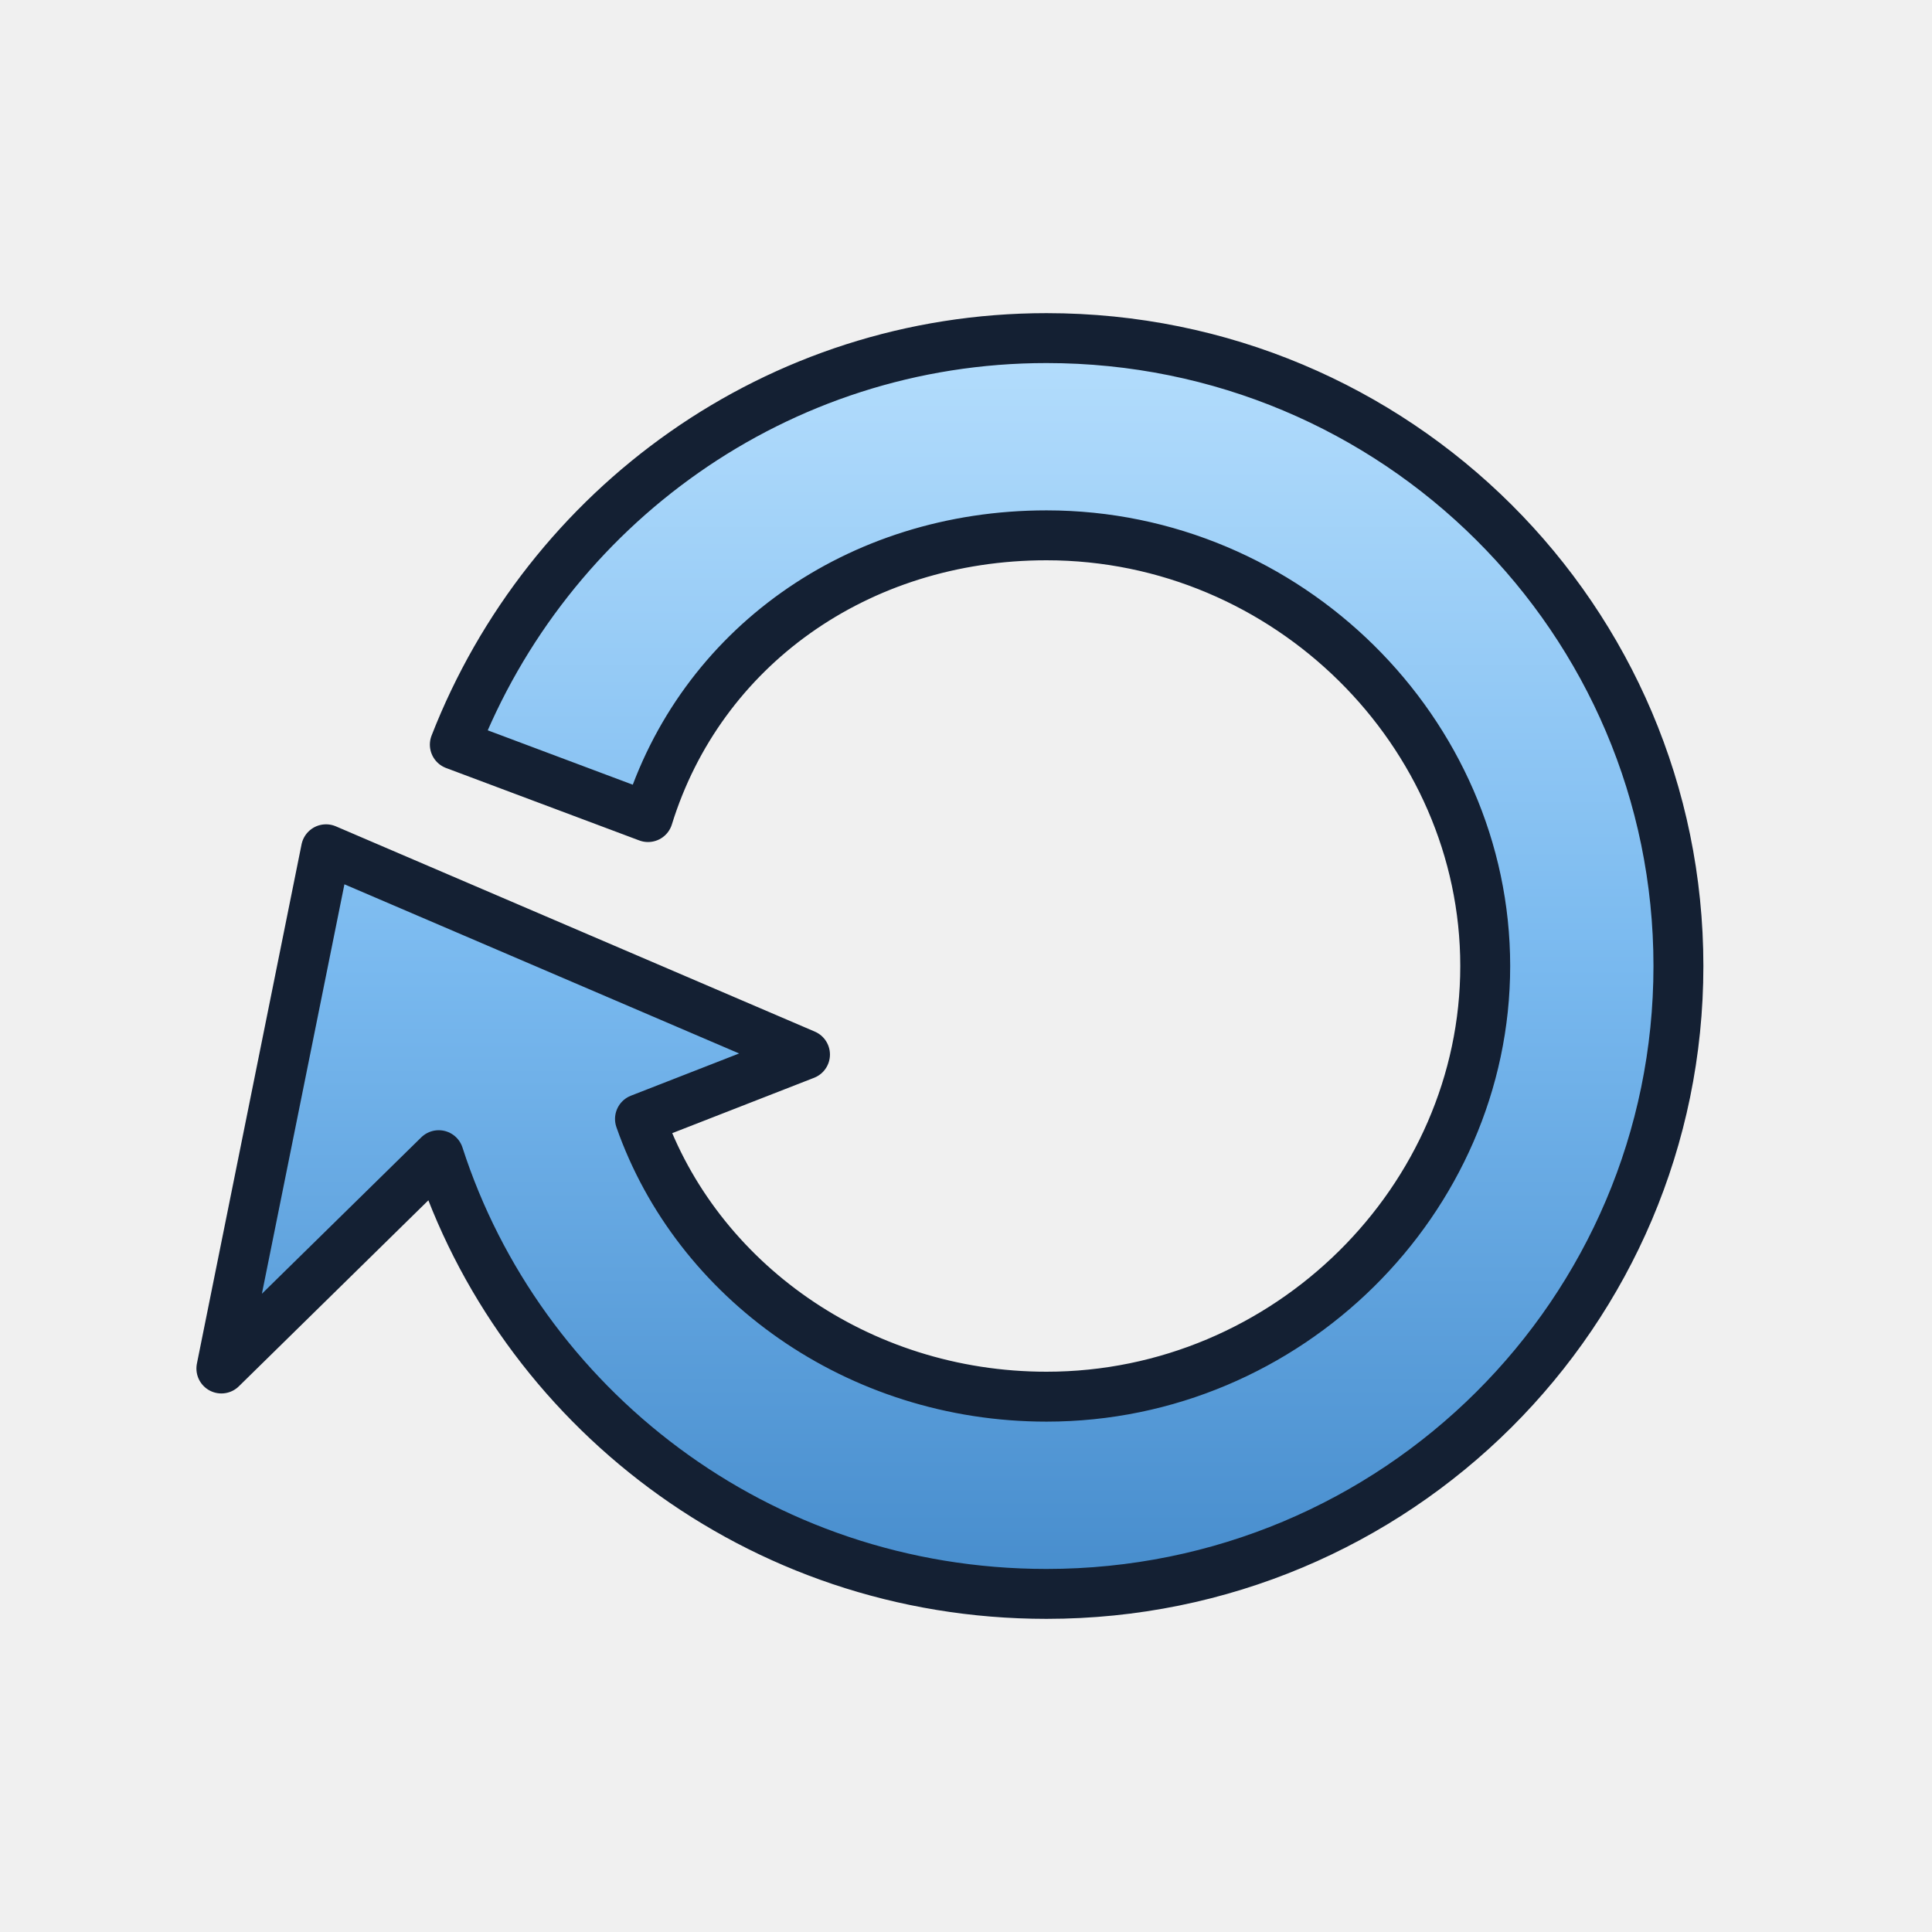
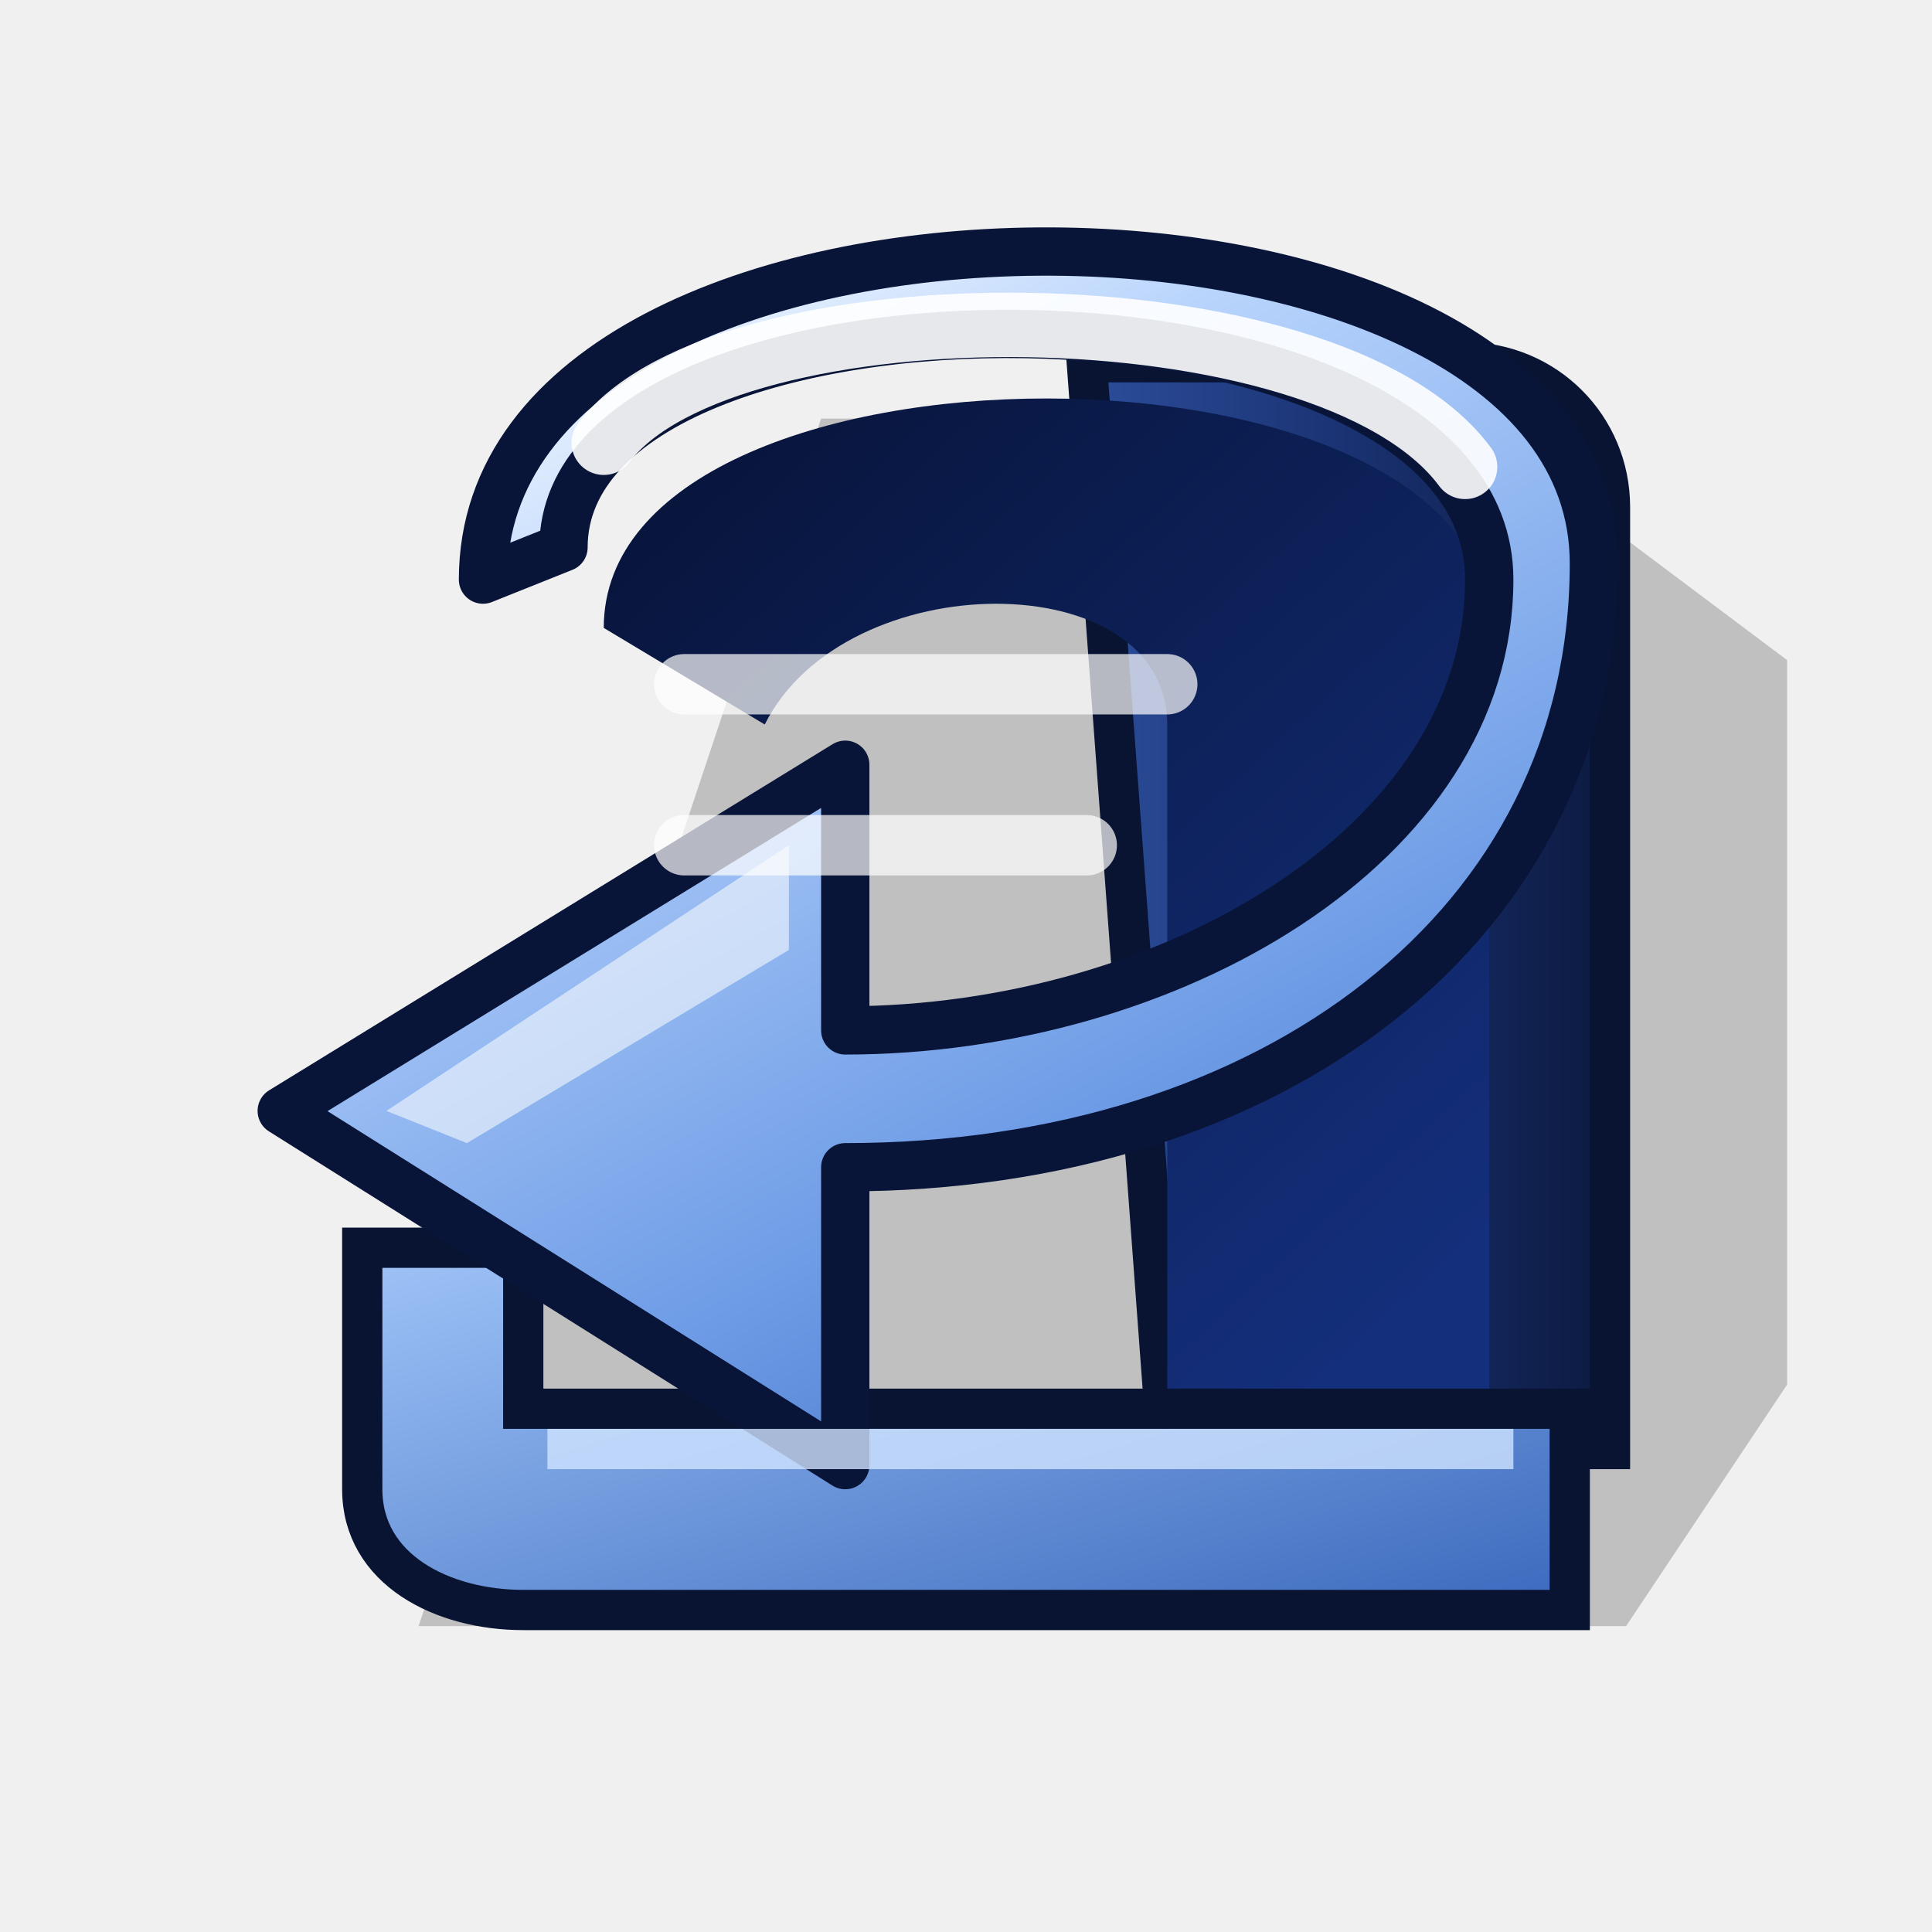
<svg xmlns="http://www.w3.org/2000/svg" viewBox="0 0 24 24" width="24" height="24">
  <defs>
-     <linearGradient id="g" x1="12" y1="2.8" x2="12" y2="21.2" gradientUnits="userSpaceOnUse">
-       <stop offset="0" stop-color="#bfe4ff" />
-       <stop offset="0.5" stop-color="#79b9ef" />
-       <stop offset="1" stop-color="#3d84c6" />
+     <linearGradient id="rel-paper" x1="0.2" y1="0" x2="0.8" y2="1">
+       <stop offset="0%" stop-color="#ffffff" />
+       <stop offset="25%" stop-color="#b8d4fc" />
+       <stop offset="70%" stop-color="#6e9ce6" />
+       <stop offset="100%" stop-color="#4270c4" />
+     </linearGradient>
+     <linearGradient id="rel-shadow" x1="0" y1="0" x2="0.8" y2="1">
+       <stop offset="0%" stop-color="#071236" />
+       <stop offset="50%" stop-color="#0d2159" />
+       <stop offset="100%" stop-color="#142f7c" />
+     </linearGradient>
+     <linearGradient id="rel-spine" x1="0" y1="0" x2="1" y2="0">
+       <stop offset="0%" stop-color="#2c4d9a" />
+       <stop offset="50%" stop-color="#1a3272" />
+       <stop offset="100%" stop-color="#0c1a40" />
+     </linearGradient>
+     <linearGradient id="rel-bottom" x1="0" y1="0" x2="1" y2="1">
+       <stop offset="0%" stop-color="#9fc4f8" />
+       <stop offset="100%" stop-color="#3b69bd" />
    </linearGradient>
  </defs>
-   <path d="M 5.45 14.35 C 6.45 17.45 9.4 19.8 13.0 19.8 C 17.35 19.8 20.85 16.3 20.85 12 C 20.85 7.7 17.35 4.2 13.0 4.2 C 9.65 4.2 6.8 6.3 5.65 9.25 L 8.05 10.15 C 8.7 8.05 10.65 6.65 13.0 6.65 C 16.0 6.65 18.45 9.1 18.45 12 C 18.45 14.9 16.0 17.35 13.0 17.35 C 10.65 17.35 8.65 15.9 7.95 13.9 L 10.0 13.1 L 4.05 10.55 L 2.75 17.0 Z" fill="url(#g)" stroke="#142033" stroke-width="0.62" stroke-linejoin="round" stroke-linecap="round" />
+   <path d="M 4 19 L 19 19 L 21 16 L 21 7 L 17 4 L 9 4 Z" fill="#000000" opacity="0.2" transform="translate(1.2, 1.2)" />
+   <path d="M 13.5 4.5 L 18.2 4.5 C 19.2 4.5, 20.0 5.3, 20.0 6.3 L 20.0 18.0 L 14.5 18.0 Z" fill="url(#rel-spine)" stroke="#091433" stroke-width="0.5" />
+   <path d="M 7.5 7.8 C 7.5 4.0, 18.5 4.0, 18.5 7.8 L 18.5 17.5 L 14.5 17.5 L 14.5 9.0 C 14.5 7.0, 10.5 7.0, 9.5 9.0 Z" fill="url(#rel-shadow)" />
+   <path d="M 4.5 15.5 L 4.5 18.5 C 4.5 19.5, 5.5 20.0, 6.5 20.0 L 19.5 20.0 L 19.5 17.5 L 6.5 17.5 L 6.5 15.5 Z" fill="url(#rel-bottom)" stroke="#091433" stroke-width="0.5" />
+   <path d="M 7.0 6.8 C 7.0 3.2, 18.5 3.2, 18.5 7.2 C 18.5 10.5, 14.5 12.8, 10.5 12.8 L 10.5 9.5 L 3.5 13.8 L 10.5 18.2 L 10.5 14.5 C 15.8 14.5, 19.8 11.5, 19.8 7.0 C 19.8 1.8, 6.0 1.8, 6.0 7.2 Z" fill="url(#rel-paper)" stroke="#091538" stroke-width="0.6" stroke-linejoin="round" />
+   <path d="M 7.5 5.5 C 9.0 3.5, 16.5 3.5, 18.2 5.8" fill="none" stroke="#ffffff" stroke-width="0.8" stroke-linecap="round" opacity="0.9" />
+   <line x1="8.5" y1="8.5" x2="14.5" y2="8.5" stroke="#ffffff" stroke-width="0.75" stroke-linecap="round" opacity="0.7" />
+   <line x1="8.5" y1="10.5" x2="13.5" y2="10.5" stroke="#ffffff" stroke-width="0.75" stroke-linecap="round" opacity="0.7" />
+   <polygon points="4.8,13.8 9.8,10.5 9.8,11.8 5.8,14.2" fill="#ffffff" opacity="0.55" />
+   <line x1="6.8" y1="18.0" x2="18.8" y2="18.0" stroke="#cfe4ff" stroke-width="0.5" opacity="0.8" />
</svg>
